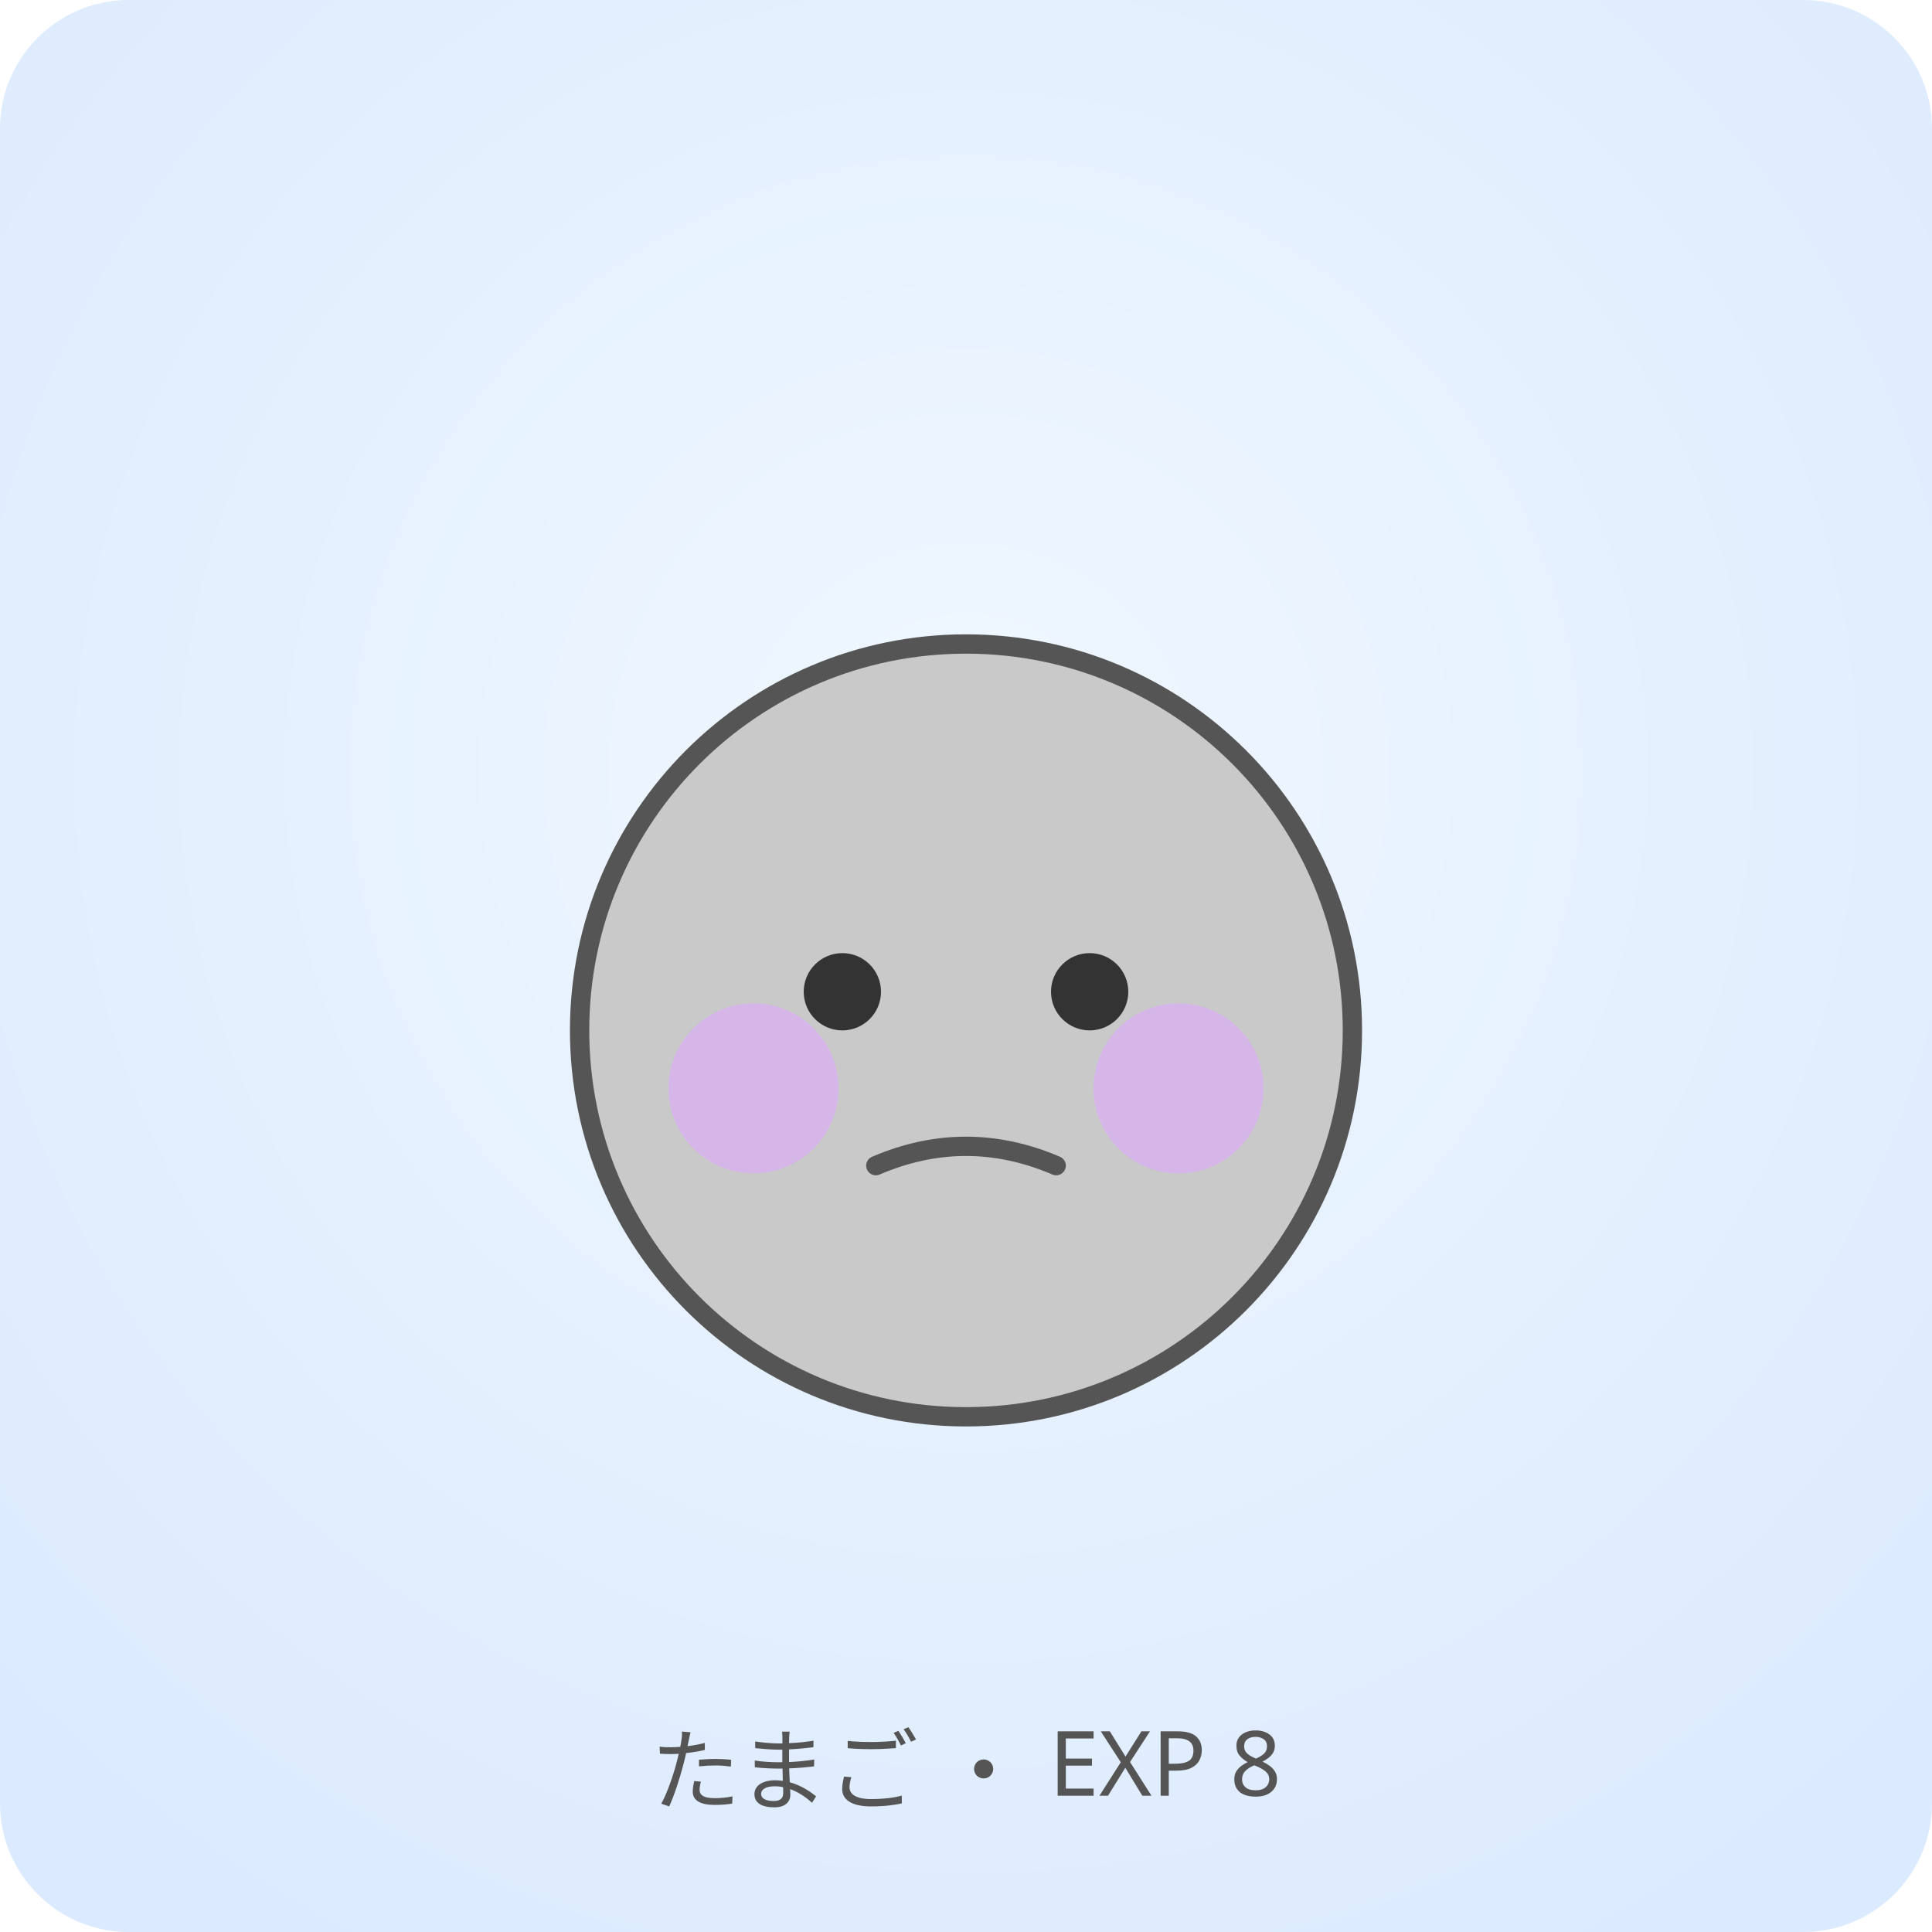
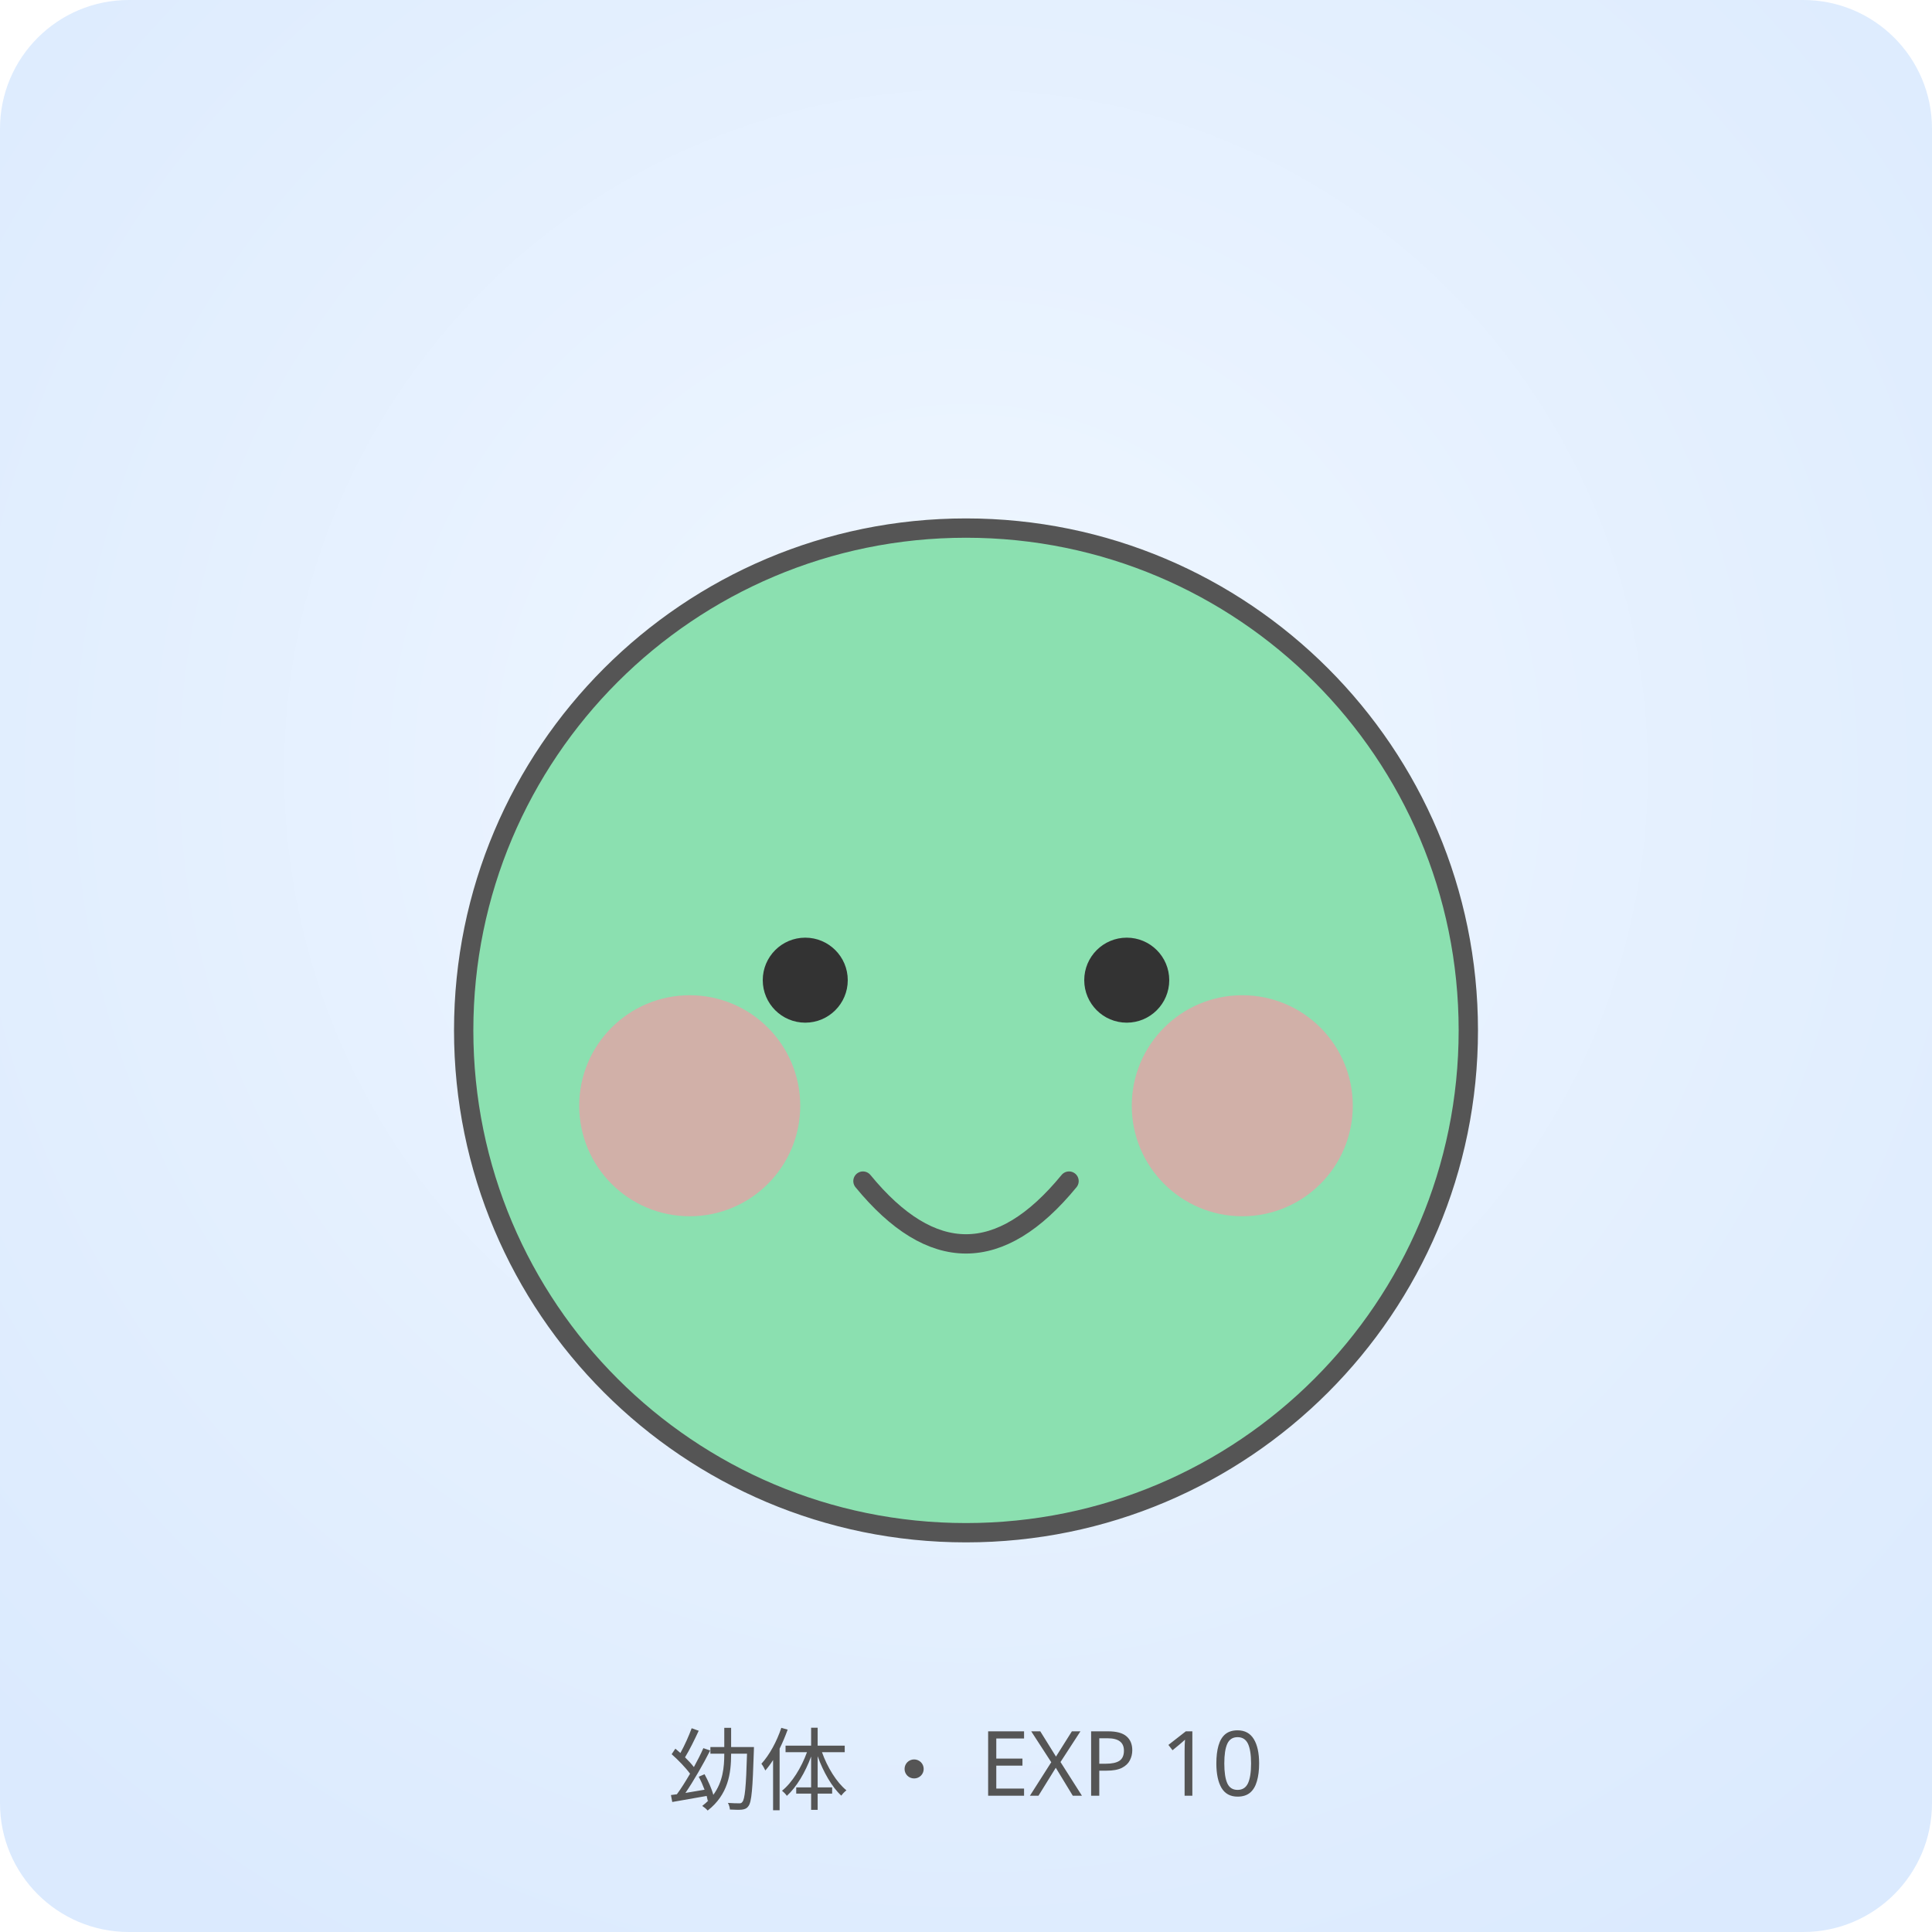
<svg xmlns="http://www.w3.org/2000/svg" viewBox="0 0 300 300" width="300" height="300">
  <defs>
    <radialGradient id="bg" cx="50%" cy="40%" r="70%">
      <stop offset="0%" stop-color="#f0f7ff" />
      <stop offset="100%" stop-color="#dbeafe" />
    </radialGradient>
  </defs>
  <rect width="300" height="300" rx="20" fill="url(#bg)" />
-   <circle cx="150" cy="160" r="60" fill="#c9c9c9" stroke="#555" stroke-width="3" />
-   <circle cx="117.0" cy="169.0" r="13.2" fill="#e0aaff" opacity="0.6" />
-   <circle cx="183.0" cy="169.0" r="13.2" fill="#e0aaff" opacity="0.6" />
-   <circle cx="130.8" cy="154.0" r="6.0" fill="#333" />
-   <circle cx="169.2" cy="154.0" r="6.0" fill="#333" />
-   <path d="M 136 181.0 Q 150 175.0 164 181.0" stroke="#555" stroke-width="3" fill="none" stroke-linecap="round" />
-   <text x="150" y="280" text-anchor="middle" font-family="sans-serif" font-size="14" fill="#555">たまご ・ EXP 8</text>
+   <circle cx="150" cy="89.8" r="7" fill="#8be0b0" stroke="#555" stroke-width="2" />
+   <circle cx="150" cy="160" r="78" fill="#8be0b0" stroke="#555" stroke-width="3" />
+   <circle cx="107.1" cy="171.7" r="17.16" fill="#ff8fa3" opacity="0.6" />
+   <circle cx="192.9" cy="171.7" r="17.16" fill="#ff8fa3" opacity="0.6" />
+   <circle cx="125.04" cy="152.2" r="6.6" fill="#333" />
+   <circle cx="174.96" cy="152.2" r="6.6" fill="#333" />
+   <path d="M 134 183.4 Q 150 202.9 166 183.4" stroke="#555" stroke-width="3" fill="none" stroke-linecap="round" />
+   <text x="150" y="280" text-anchor="middle" font-family="sans-serif" font-size="14" fill="#555">幼体 ・ EXP 10</text>
</svg>
